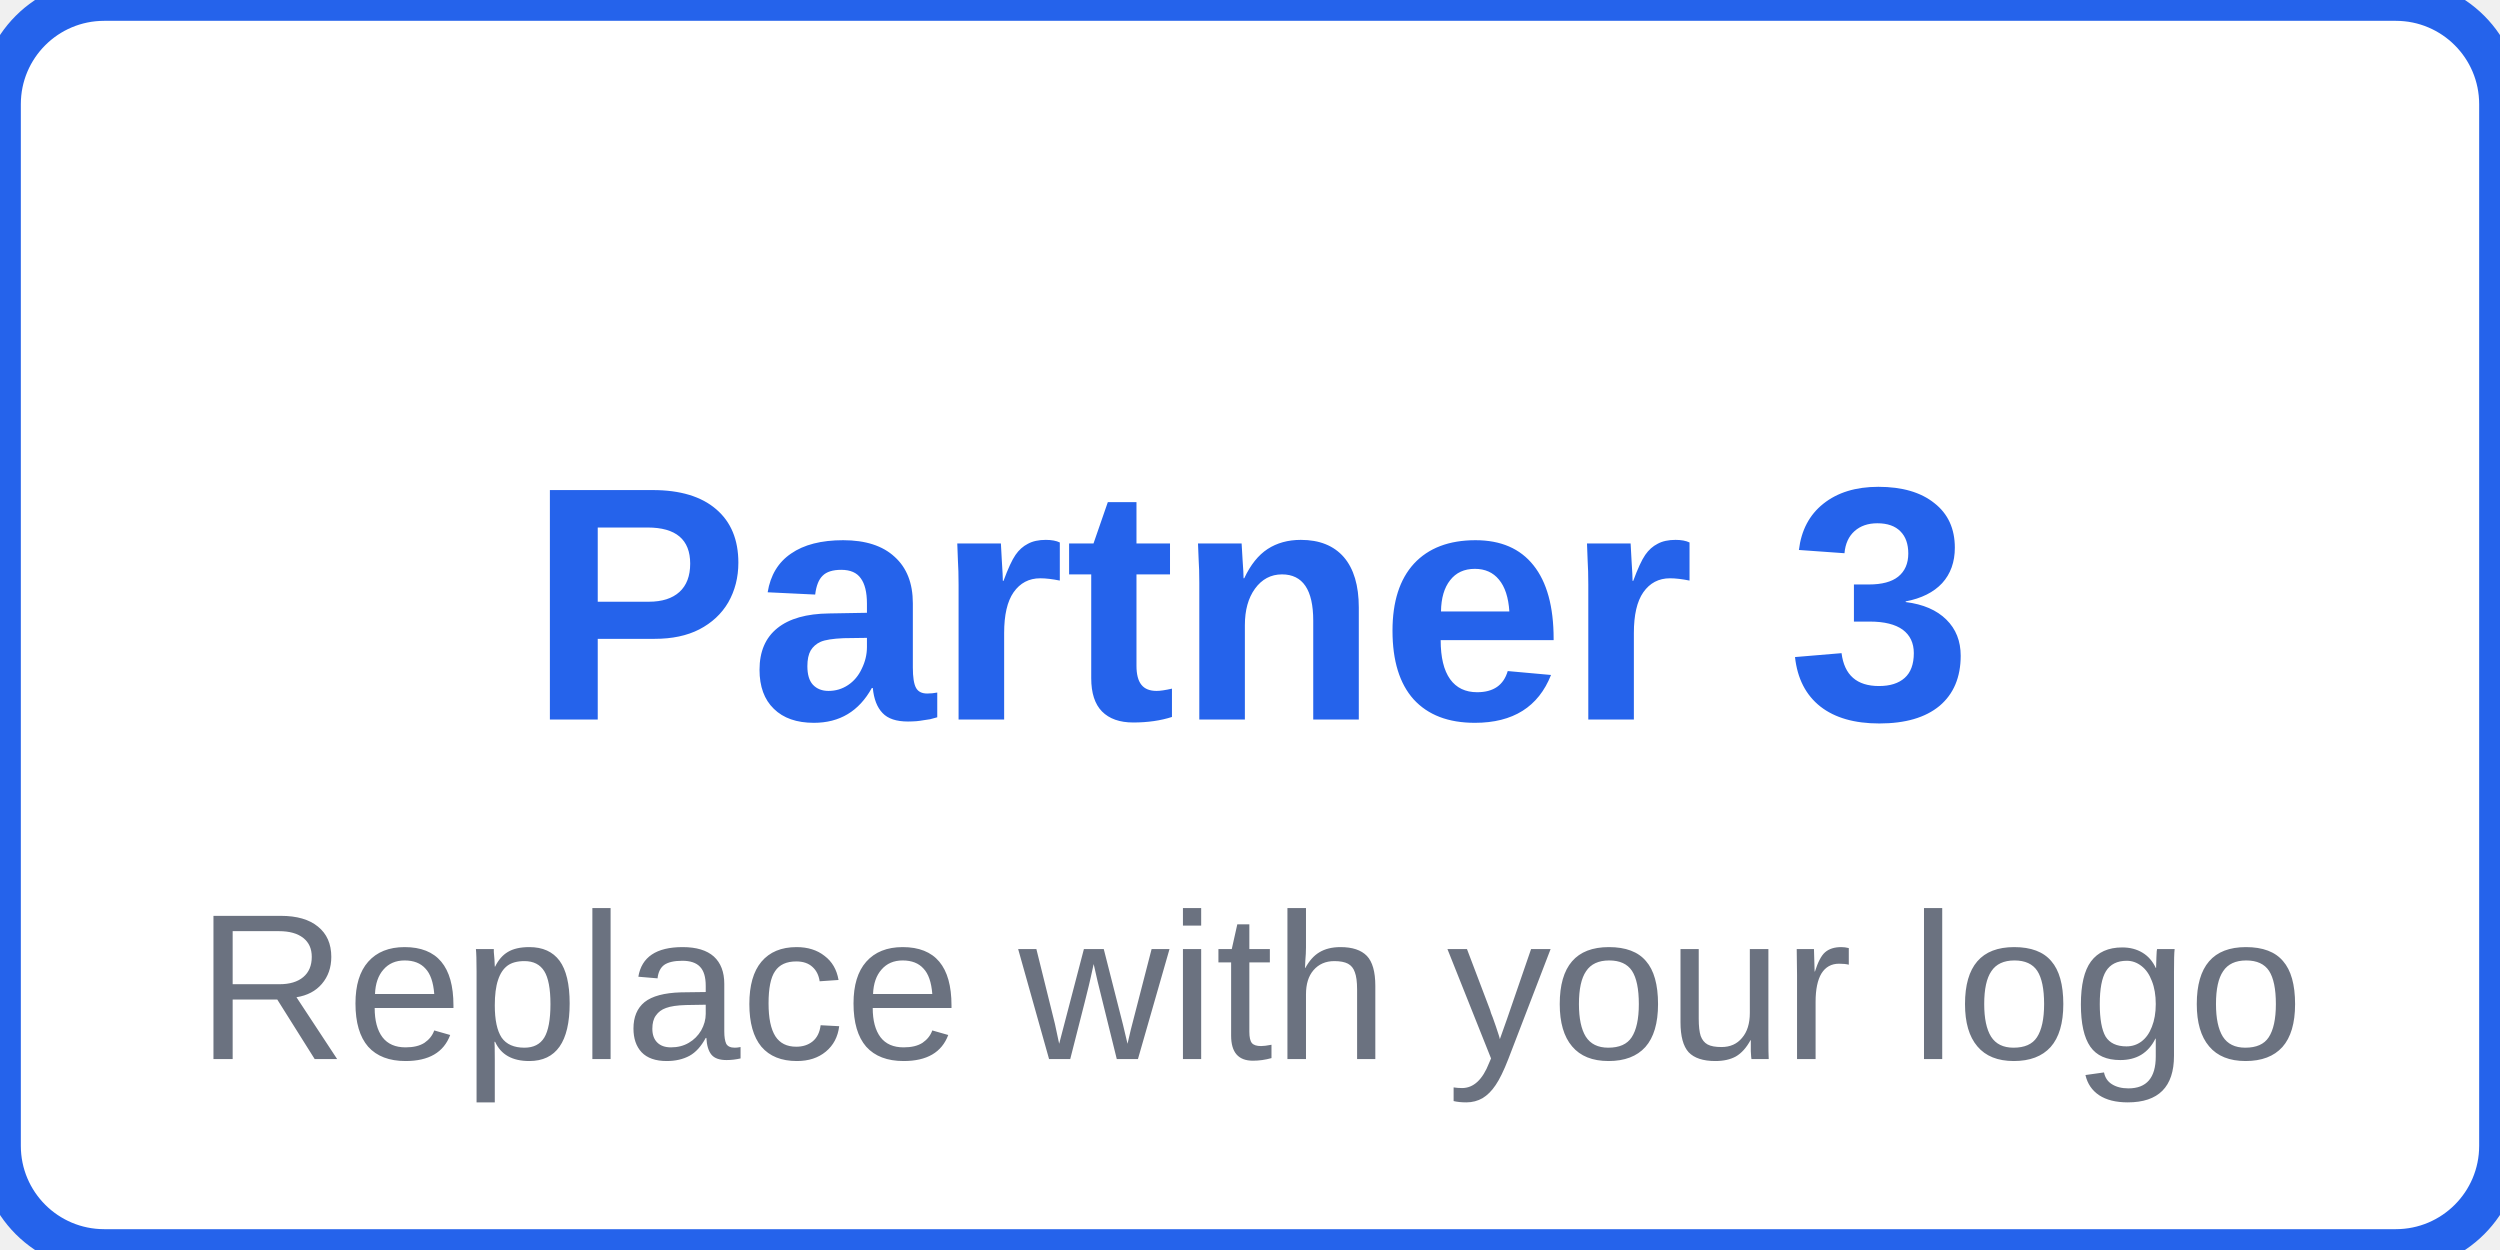
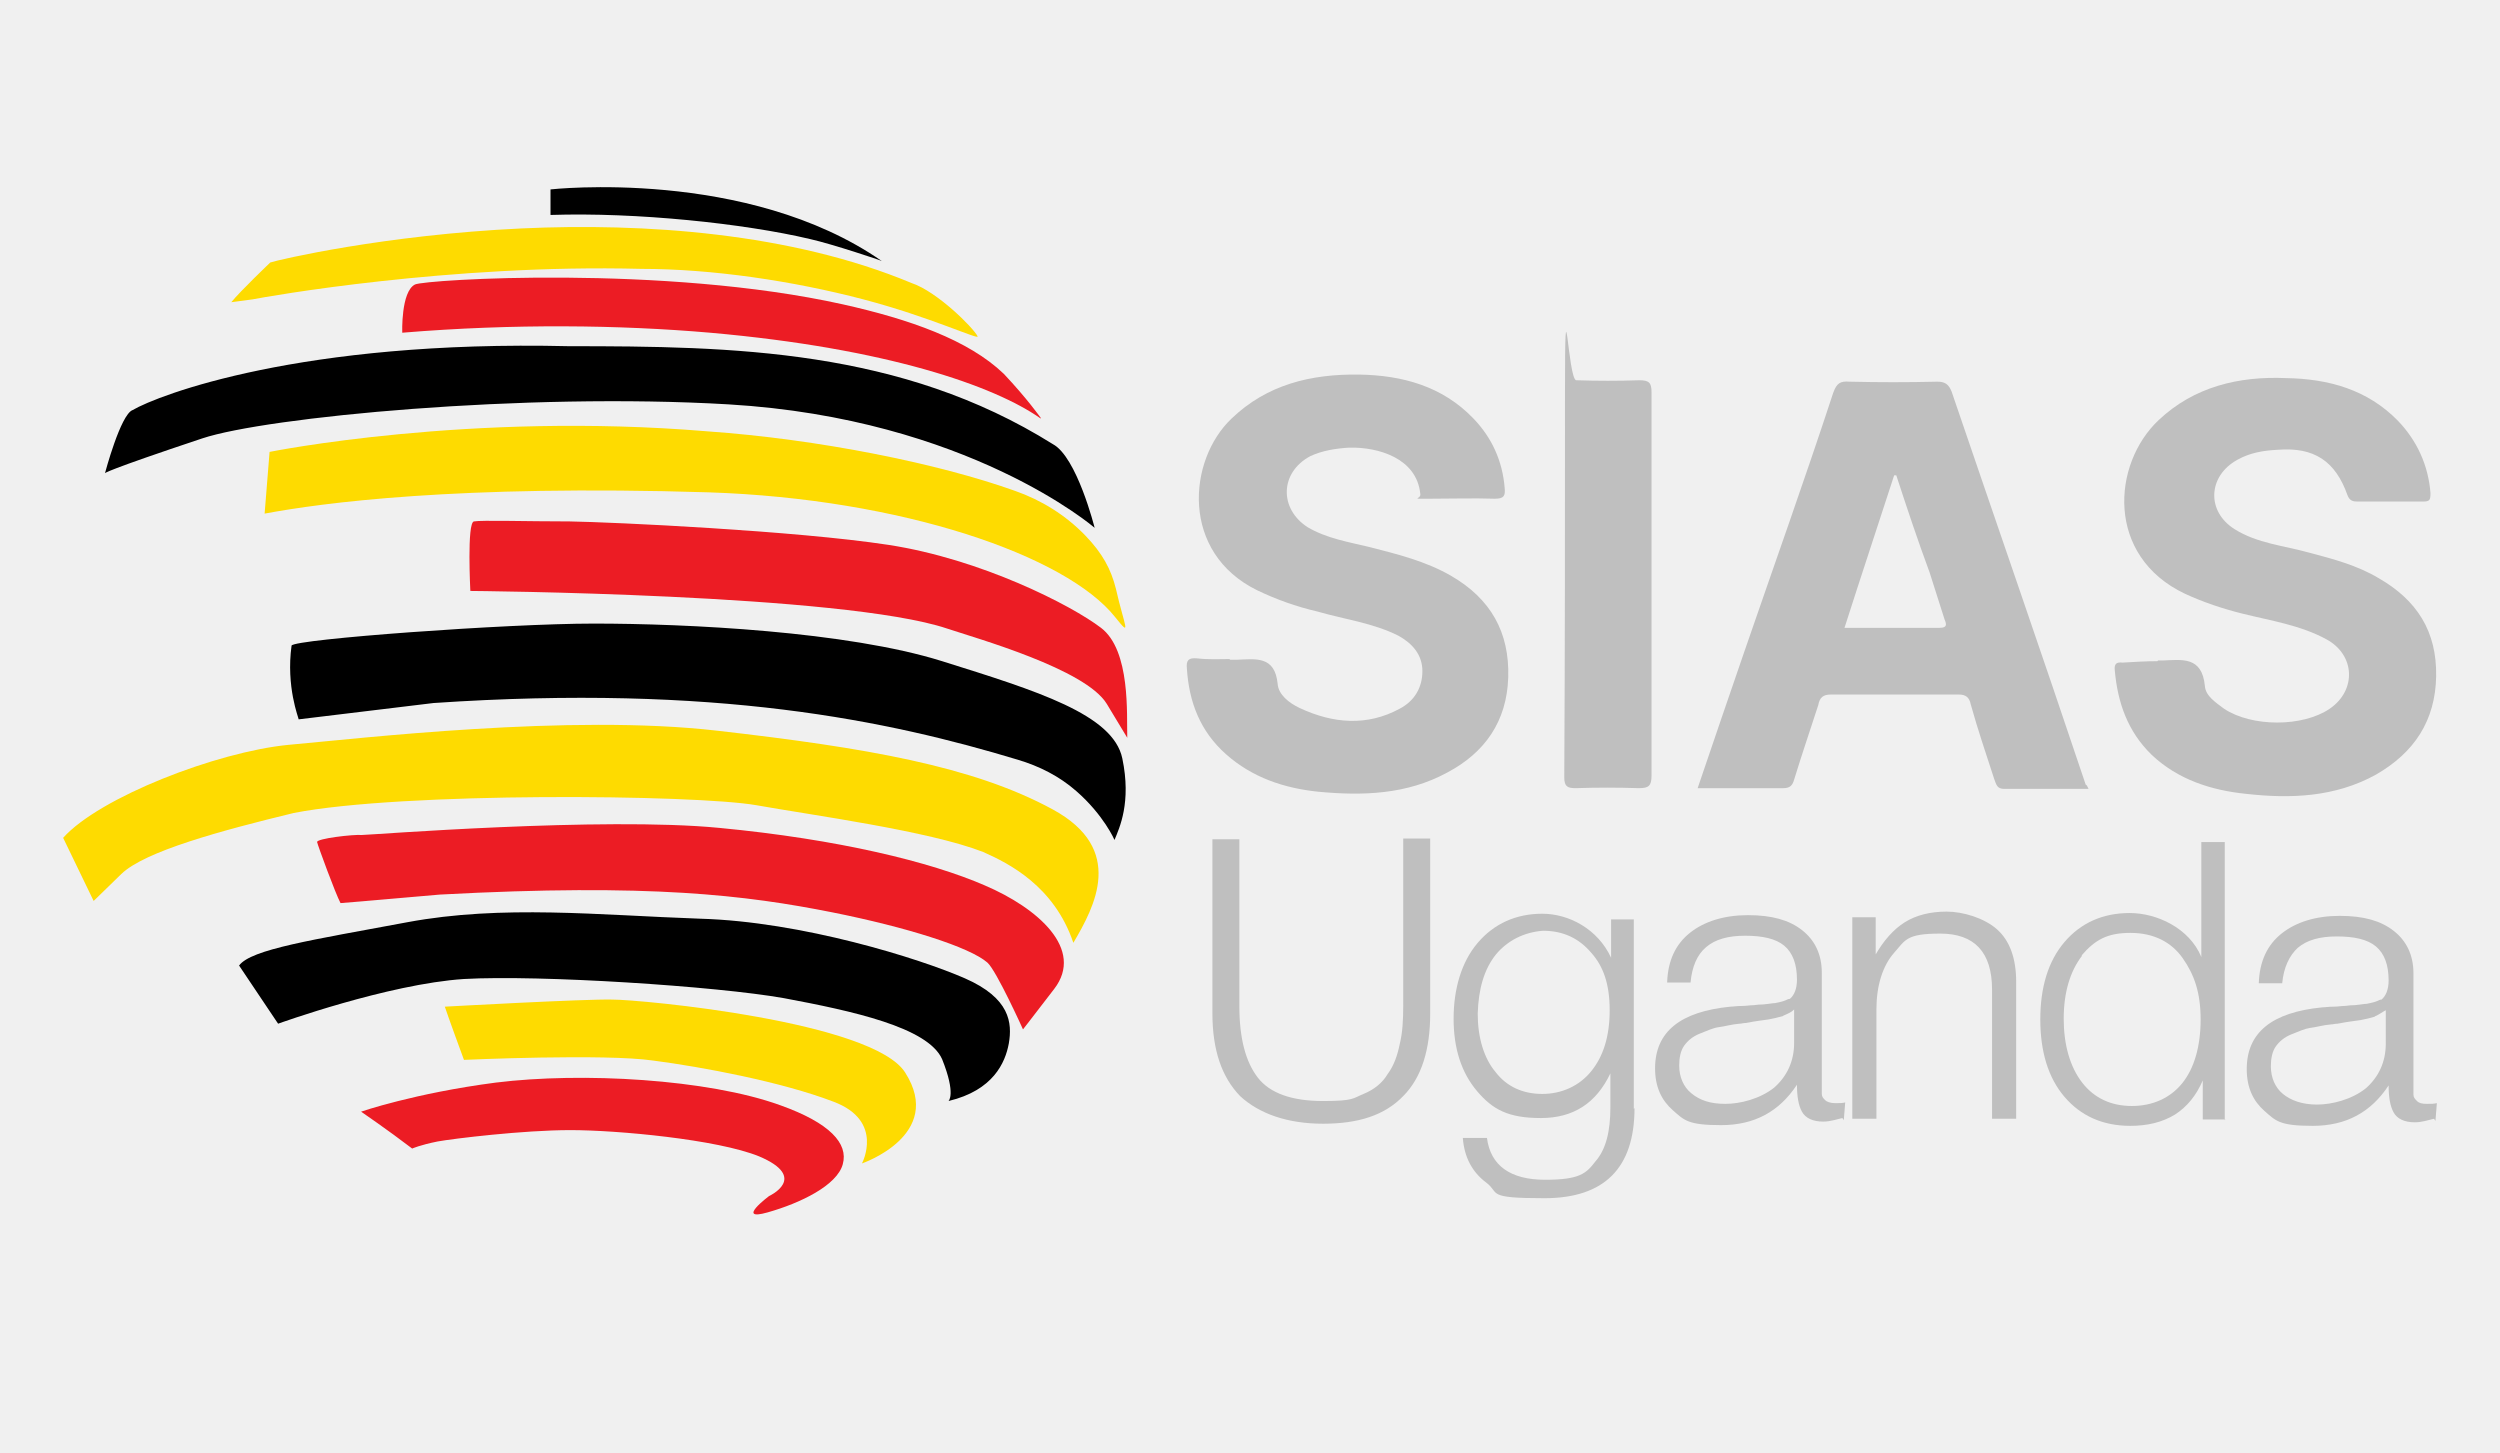
- <svg xmlns="http://www.w3.org/2000/svg" width="120" height="60" viewBox="0 0 120 60">
-   <rect width="120" height="60" fill="#ffffff" stroke="#2563eb" stroke-width="2" rx="5" ry="5" />
-   <text x="60" y="30" font-family="Arial, sans-serif" font-size="16" font-weight="bold" fill="#2563eb" text-anchor="middle" dominant-baseline="middle">Partner 3</text>
-   <text x="60" y="48" font-family="Arial, sans-serif" font-size="10" fill="#6b7280" text-anchor="middle" dominant-baseline="middle">Replace with your logo</text>
+ <svg xmlns="http://www.w3.org/2000/svg" id="Layer_1" version="1.1" viewBox="0 0 352.4 204.8">
+   <defs>
+     <style>
+       .st0 {
+         fill: #fedb00;
+       }
+ 
+       .st1 {
+         fill: #bfbfbf;
+       }
+ 
+       .st2 {
+         fill: #ec1c24;
+       }
+     </style>
+   </defs>
+   <path class="st1" d="M294.6,111.2h-12.1c-1,0-1.1-.6-1.4-1.4-1.1-3.4-2.3-6.9-3.3-10.5-.2-1-.7-1.4-1.7-1.4h-18c-1.1,0-1.6.4-1.8,1.5-1.1,3.4-2.3,6.9-3.4,10.5-.2.7-.5,1.2-1.5,1.2h-12.1c2.2-6.5,4.4-12.9,6.6-19.3,4.2-12.2,8.5-24.2,12.5-36.4.5-1.4,1-1.7,2.3-1.6,4.2.1,8.2.1,12.4,0,1.1,0,1.6.4,2,1.4,6.3,18.5,12.7,36.9,18.9,55.4.2.1.2.2.4.6M267.4,67h-.4c-2.3,7.1-4.7,14.3-7,21.5h13.4c1.1,0,1-.5.7-1.2-.7-2.2-1.4-4.4-2.1-6.6-1.7-4.6-3.2-9.1-4.7-13.7" />
+   <path class="st1" d="M173.3,93h1c2.7-.1,5.4-.6,5.8,3.4.1,1.5,1.6,2.7,3.1,3.4,4.7,2.2,9.5,2.6,14.1.1,2.1-1.1,3.2-3,3.2-5.3s-1.4-3.9-3.4-5c-3.6-1.8-7.6-2.3-11.4-3.4-3-.7-5.8-1.7-8.5-3-10.8-5.3-9.8-18.3-3.6-24.2,5-4.8,11.2-6.3,18-6.2,6,.1,11.7,1.6,16.1,6.2,2.6,2.7,4.1,6,4.4,9.8.1,1.1-.1,1.5-1.4,1.5-3.1-.1-6,0-9.1,0s-1.2.1-1.4-.7c-.5-5-5.9-6.6-10-6.5-1.8.1-3.8.4-5.5,1.2-4.3,2.3-4.4,7.4-.4,10,2.7,1.6,5.8,2.1,8.7,2.8,3.9,1,8,2,11.6,4.1,5.5,3.2,8.2,7.9,8,14.3-.2,6.2-3.3,10.6-8.6,13.4-5.7,3.1-11.9,3.3-18.2,2.7-4.8-.5-9.3-2-13-5.3-3.6-3.2-5.2-7.3-5.5-12.1-.1-1.1.2-1.5,1.4-1.4,1.7.2,3.2.1,4.7.1" />
+   <path class="st1" d="M304.2,93.1h.7c2.7-.1,5.5-.6,5.9,3.6.1,1.4,1.5,2.3,2.7,3.2,3.9,2.6,11.1,2.6,14.9,0,3.8-2.6,3.6-7.6-.5-9.8-3.7-2-7.8-2.6-11.8-3.6-2.8-.7-5.5-1.6-8.1-2.8-11.2-5.3-10.3-18.3-3.7-24.5,5-4.7,11.3-6.2,18-5.9,5.9.1,11.4,1.6,15.7,6,2.7,2.8,4.3,6.3,4.6,10.2,0,1-.1,1.2-1.1,1.2h-9.2c-.6,0-1.1-.1-1.4-.9-1.7-4.8-4.7-6.8-9.8-6.4-2,.1-3.9.4-5.7,1.4-4.2,2.3-4.4,7.3-.4,9.8,3.2,2,6.9,2.3,10.5,3.3,3.4.9,6.8,1.8,9.8,3.6,5.4,3.1,8.2,7.5,8.1,13.8-.1,6.3-3.1,10.8-8.5,13.9-5.8,3.2-12.1,3.4-18.3,2.7-4.9-.5-9.6-2-13.3-5.5-3.4-3.3-4.8-7.4-5.2-11.9-.1-.9.2-1.2,1.1-1.1,1.7-.1,3.3-.2,4.9-.2" />
+   <path class="st1" d="M232.8,82.6v26.7c0,1.5-.4,1.8-1.8,1.8-3-.1-5.9-.1-8.9,0-1.1,0-1.6-.2-1.6-1.5.1-18.1.1-36.2.1-54.3s.4-1.7,1.6-1.7c3,.1,5.9.1,8.9,0,1.4,0,1.7.4,1.7,1.7v27.2" />
+   <g>
+     <path d="M114.2,33.7c-9.3-2.2-24.5-3.8-36.6-3.4v-3.6s27.7-3.1,46.7,10.1c-.1-.1-7-2.4-10.1-3.1" />
+     <path class="st0" d="M32.6,42.6c1.3-1.6,5.5-5.6,5.5-5.6,1.2-.4,16.2-3.9,35.4-4.8,17.3-.8,38,.6,55,7.7,3.6,1.2,8.7,6.3,9.3,7.5.3.6-6.6-2.7-16.1-5.2-9.9-2.6-21.3-4.3-31.3-4.3-26.9-.7-52.8,3.9-54.8,4.3-.7.1-3,.4-3,.4" />
+     <path class="st2" d="M146.7,59c-6.5-4.6-21.7-9.9-46.6-12.1-12.7-1.1-27.7-1.3-43.4,0,0,0-.2-5.8,1.8-6.8,1.5-.7,35.1-2.8,60.3,2.8,9.4,2.1,17.7,5,22.7,9.8,3.3,3.5,5.2,6.2,5.2,6.2" />
+     <path d="M18.7,57.8c3.6-2.1,23.7-9.9,61.5-9,23.1,0,46.8.4,68.2,13.8,3.4,1.8,5.9,11.8,5.9,11.8,0,0-17.8-15.4-51.6-17.4-28.8-1.7-65.2,1.8-74.2,4.8-13.8,4.6-13.7,4.9-13.7,4.9,0,0,2.2-8.3,3.9-8.9" />
+     <path class="st0" d="M157.2,87c-6.9-8.7-30.1-16.7-57.3-17.6-35.5-1.1-54.6,1.5-62.6,3l.7-8.7s28.2-5.7,61.7-2.9c15.6,1.1,32.5,4.5,43.4,8.4,3.7,1.3,7.1,3.4,9.9,6.3,2.4,2.5,3.6,4.7,4.3,7.5,1.2,5.3,2.3,7-.1,4" />
+     <path class="st2" d="M158.9,104c-.1-3.2.5-12.3-3.7-15.5s-16.9-9.7-30-11.7c-13.1-2-38.8-3.2-44.9-3.3-6,0-12.5-.2-13.5,0s-.5,9.8-.5,9.8c0,0,52.6.4,67.2,5.3,4.2,1.4,19.5,5.7,22.5,10.6l2.9,4.8Z" />
+     <path d="M41.1,91c.4-.9,30.3-3.1,42.6-3.1,13.1,0,35.7,1.1,49.1,5.3,13.4,4.2,24.1,7.5,25.4,13.7,1.3,6.2-.4,9.8-1.1,11.5,0,0-1.5-3.5-5.4-6.9-2.4-2.1-5.2-3.5-8.2-4.4-18.2-5.5-42.6-10.7-82.4-8l-19,2.3c0-.2-1.8-4.6-1-10.4" />
+     <path class="st0" d="M8.9,118.1c5.1-5.7,21.6-12.1,31.7-13.1,10.1-.9,39.8-4.4,60.5-2,21,2.4,36.1,5,47.3,11.1,10.3,5.6,5.9,13.7,2.9,18.8-2.7-8-9.1-11.2-12.7-12.8-7.7-3-24.2-5.2-32-6.6-8.6-1.5-49.9-1.9-65.2,1.1-10.3,2.5-21,5.4-24.3,8.6s-3.9,3.8-3.9,3.8l-4.3-8.9Z" />
+     <path class="st2" d="M48,127.3c-.7-1.3-3.2-8.1-3.3-8.6s5.1-1.1,6.3-1c1.1,0,34-2.6,50.4-1,16.8,1.6,29.8,4.8,37.4,8.1,7.5,3.2,14.1,9,9.8,14.6-4.3,5.6-4.4,5.7-4.4,5.7,0,0-3.7-8.2-5-9.4-2.5-2.2-11.4-5-21.9-7.1-12.1-2.4-25.6-4.1-55.3-2.5-11.3,1-14,1.2-14,1.2" />
+     <path d="M133.7,155.2c6.3-1.5,8-5.4,8.5-8.1.5-2.9.2-6.4-6.2-9.2-6.4-2.8-23-8-37.3-8.4-14.3-.5-27.9-2-41.3.5s-22,3.8-23.7,6.1l5.5,8.2s15.5-5.6,26.2-6.3c10.7-.6,35.5,1,45.1,2.7,9.6,1.8,20.3,4.1,22.3,8.6,2,5,.9,5.9.9,5.9" />
+     <path class="st0" d="M65.4,149.4c-2.1-5.7-2.7-7.5-2.7-7.5,0,0,19.8-1.1,23.6-1,4.2,0,36.8,3.1,41.3,10.3,5.6,8.8-6.1,12.8-6.1,12.8,0,0,3.2-6-4-8.7-7.3-2.8-18.5-4.9-25.4-5.8-6.8-1-26.7-.1-26.7-.1" />
+     <path class="st2" d="M58.1,161.9c-3.4-2.6-7.2-5.2-7.2-5.2,0,0,7.5-2.6,19-4.1,12.1-1.5,29.9-.5,40.1,3.2,7,2.5,9.6,5.4,8.8,8.3-.8,3-6,5.5-10.6,6.8s.2-2.3.2-2.3c0,0,5.7-2.6-1.4-5.6-5.9-2.4-20-3.7-26.6-3.7s-16.5,1.2-18.7,1.6c-2.5.5-3.6,1-3.6,1" />
+   </g>
+   <g>
+     <path class="st1" d="M201.6,142.9c0,5-1.2,9-3.8,11.6-2.6,2.7-6.3,3.9-11.3,3.9s-9-1.4-11.7-3.9c-2.6-2.7-3.9-6.5-3.9-11.7v-24.5h3.8v23.5c0,4.6.9,7.9,2.6,10.1,1.7,2.2,4.8,3.3,9.2,3.3s4.2-.4,5.7-1,2.7-1.6,3.4-2.8c.9-1.2,1.4-2.7,1.7-4.2.4-1.6.5-3.4.5-5.5v-23.5h3.8v24.7Z" />
+     <path class="st1" d="M230.4,156.2c0,8.5-4.3,12.7-12.7,12.7s-6.2-.7-8.2-2.2c-2-1.5-3.1-3.6-3.3-6.3h3.4c.5,3.9,3.3,5.9,8.2,5.9s5.8-.9,7.1-2.6c1.5-1.7,2.1-4.3,2.1-7.6v-4.8c-2,4.2-5.2,6.3-9.8,6.3s-6.8-1.2-9-3.8-3.3-6-3.3-10.2,1.1-8,3.4-10.7c2.3-2.7,5.4-4.1,9.1-4.1s7.8,2.1,9.7,6.2v-5.4h3.2v26.7ZM210.9,134.5c-1.7,2.1-2.5,4.9-2.6,8.4,0,3.4.9,6.3,2.5,8.2,1.6,2.1,3.9,3.1,6.6,3.1s5.2-1.1,6.9-3.2c1.7-2.1,2.6-4.9,2.6-8.6s-.9-6.2-2.6-8.1c-1.7-2-3.9-3.1-6.8-3.1-2.7.2-5,1.4-6.6,3.3Z" />
+     <path class="st1" d="M259.7,157.6c-.9.2-1.7.5-2.7.5-1.5,0-2.5-.5-3-1.4s-.7-2.2-.7-3.8c-2.5,3.8-6,5.7-10.7,5.7s-5.2-.7-6.8-2.1-2.5-3.3-2.5-5.9c0-5.2,3.6-8,10.6-8.7.4,0,.9-.1,1.6-.1s1.1-.1,1.5-.1.7-.1,1.2-.1.9-.1,1.1-.1.5-.1.9-.1c.4-.1.6-.1.9-.2s.4-.1.6-.2.4-.2.6-.2c.6-.5,1-1.4,1-2.7,0-2.2-.6-3.8-1.8-4.8s-3.1-1.4-5.5-1.4-4.2.5-5.5,1.6-2,2.8-2.2,5h-3.3c.1-3.1,1.2-5.4,3.2-7s4.8-2.5,8.2-2.5,5.8.7,7.6,2.1,2.8,3.4,2.8,6v17.1c0,.4.2.6.5.9.2.2.7.4,1.4.4s1,0,1.4-.1l-.2,2.5ZM251.4,143.2c-.7.2-1.5.4-2.1.5s-1.7.2-3.2.5c-.4,0-.6.1-.9.1-1.2.1-2.1.4-3,.5-.7.1-1.6.5-2.6.9s-1.7,1-2.2,1.7c-.5.7-.7,1.7-.7,2.8,0,1.6.6,3,1.7,3.9,1.2,1,2.7,1.5,4.8,1.5s4.9-.7,6.9-2.3c1.8-1.6,2.8-3.7,2.8-6.3v-4.7c-.4.4-.9.6-1.6.9Z" />
+   </g>
+   <g>
+     <path class="st1" d="M264.3,134.7c1.2-2.1,2.6-3.7,4.2-4.7s3.6-1.5,5.9-1.5,5.3.9,7.1,2.5,2.7,4.1,2.7,7.4v19.3h-3.4v-18.2c0-5.3-2.5-7.9-7.3-7.9s-4.9.9-6.5,2.7-2.5,4.6-2.5,8v15.4h-3.4v-28.4h3.3v5.4Z" />
+     <path class="st1" d="M313.7,157.8h-3.2v-5.5c-.9,2.1-2.2,3.7-3.9,4.8-1.8,1.1-3.9,1.6-6.3,1.6-3.9,0-7-1.4-9.3-4.1-2.3-2.7-3.4-6.4-3.4-10.9s1.1-8.2,3.4-10.9,5.4-4.1,9.2-4.1,8.4,2.1,10.1,6.2v-16.2h3.3v39.2ZM293.5,134.7c-1.7,2.2-2.6,5.2-2.6,8.9s.9,6.8,2.6,9,4.1,3.3,7,3.3,5.4-1.1,7.1-3.2,2.6-5.2,2.6-9-.9-6.3-2.5-8.6-4.1-3.6-7.4-3.6-5,1-6.9,3.2Z" />
+   </g>
+   <path class="st1" d="M343.1,157.7c-.9.2-1.7.5-2.7.5-1.5,0-2.5-.5-3-1.4s-.7-2.2-.7-3.8c-2.5,3.8-6,5.7-10.7,5.7s-5.2-.7-6.8-2.1-2.5-3.3-2.5-5.9c0-5.2,3.6-8,10.6-8.7.4,0,.9-.1,1.6-.1s1.1-.1,1.5-.1.7-.1,1.2-.1.9-.1,1.1-.1.5-.1.9-.1c.4-.1.6-.1.9-.2s.4-.1.6-.2.4-.2.6-.2c.6-.5,1-1.4,1-2.7,0-2.2-.6-3.8-1.8-4.8s-3.1-1.4-5.5-1.4-4.2.5-5.5,1.6c-1.2,1.1-2,2.8-2.2,5h-3.3c.1-3.1,1.2-5.4,3.2-7,2-1.6,4.8-2.5,8.2-2.5s5.8.7,7.6,2.1,2.8,3.4,2.8,6v17.1c0,.4.2.6.5.9s.7.4,1.4.4.9,0,1.4-.1l-.2,2.5ZM334.8,143.3c-.7.2-1.5.4-2.1.5s-1.7.2-3.2.5c-.4,0-.6.1-.9.1-1.2.1-2.1.4-3,.5-.7.1-1.6.5-2.6.9-1,.4-1.7,1-2.2,1.7s-.7,1.7-.7,2.8c0,1.6.6,3,1.7,3.9s2.7,1.5,4.8,1.5,4.9-.7,6.9-2.3c1.8-1.6,2.8-3.7,2.8-6.3v-4.7c-.4.2-.9.6-1.6.9Z" />
</svg>
